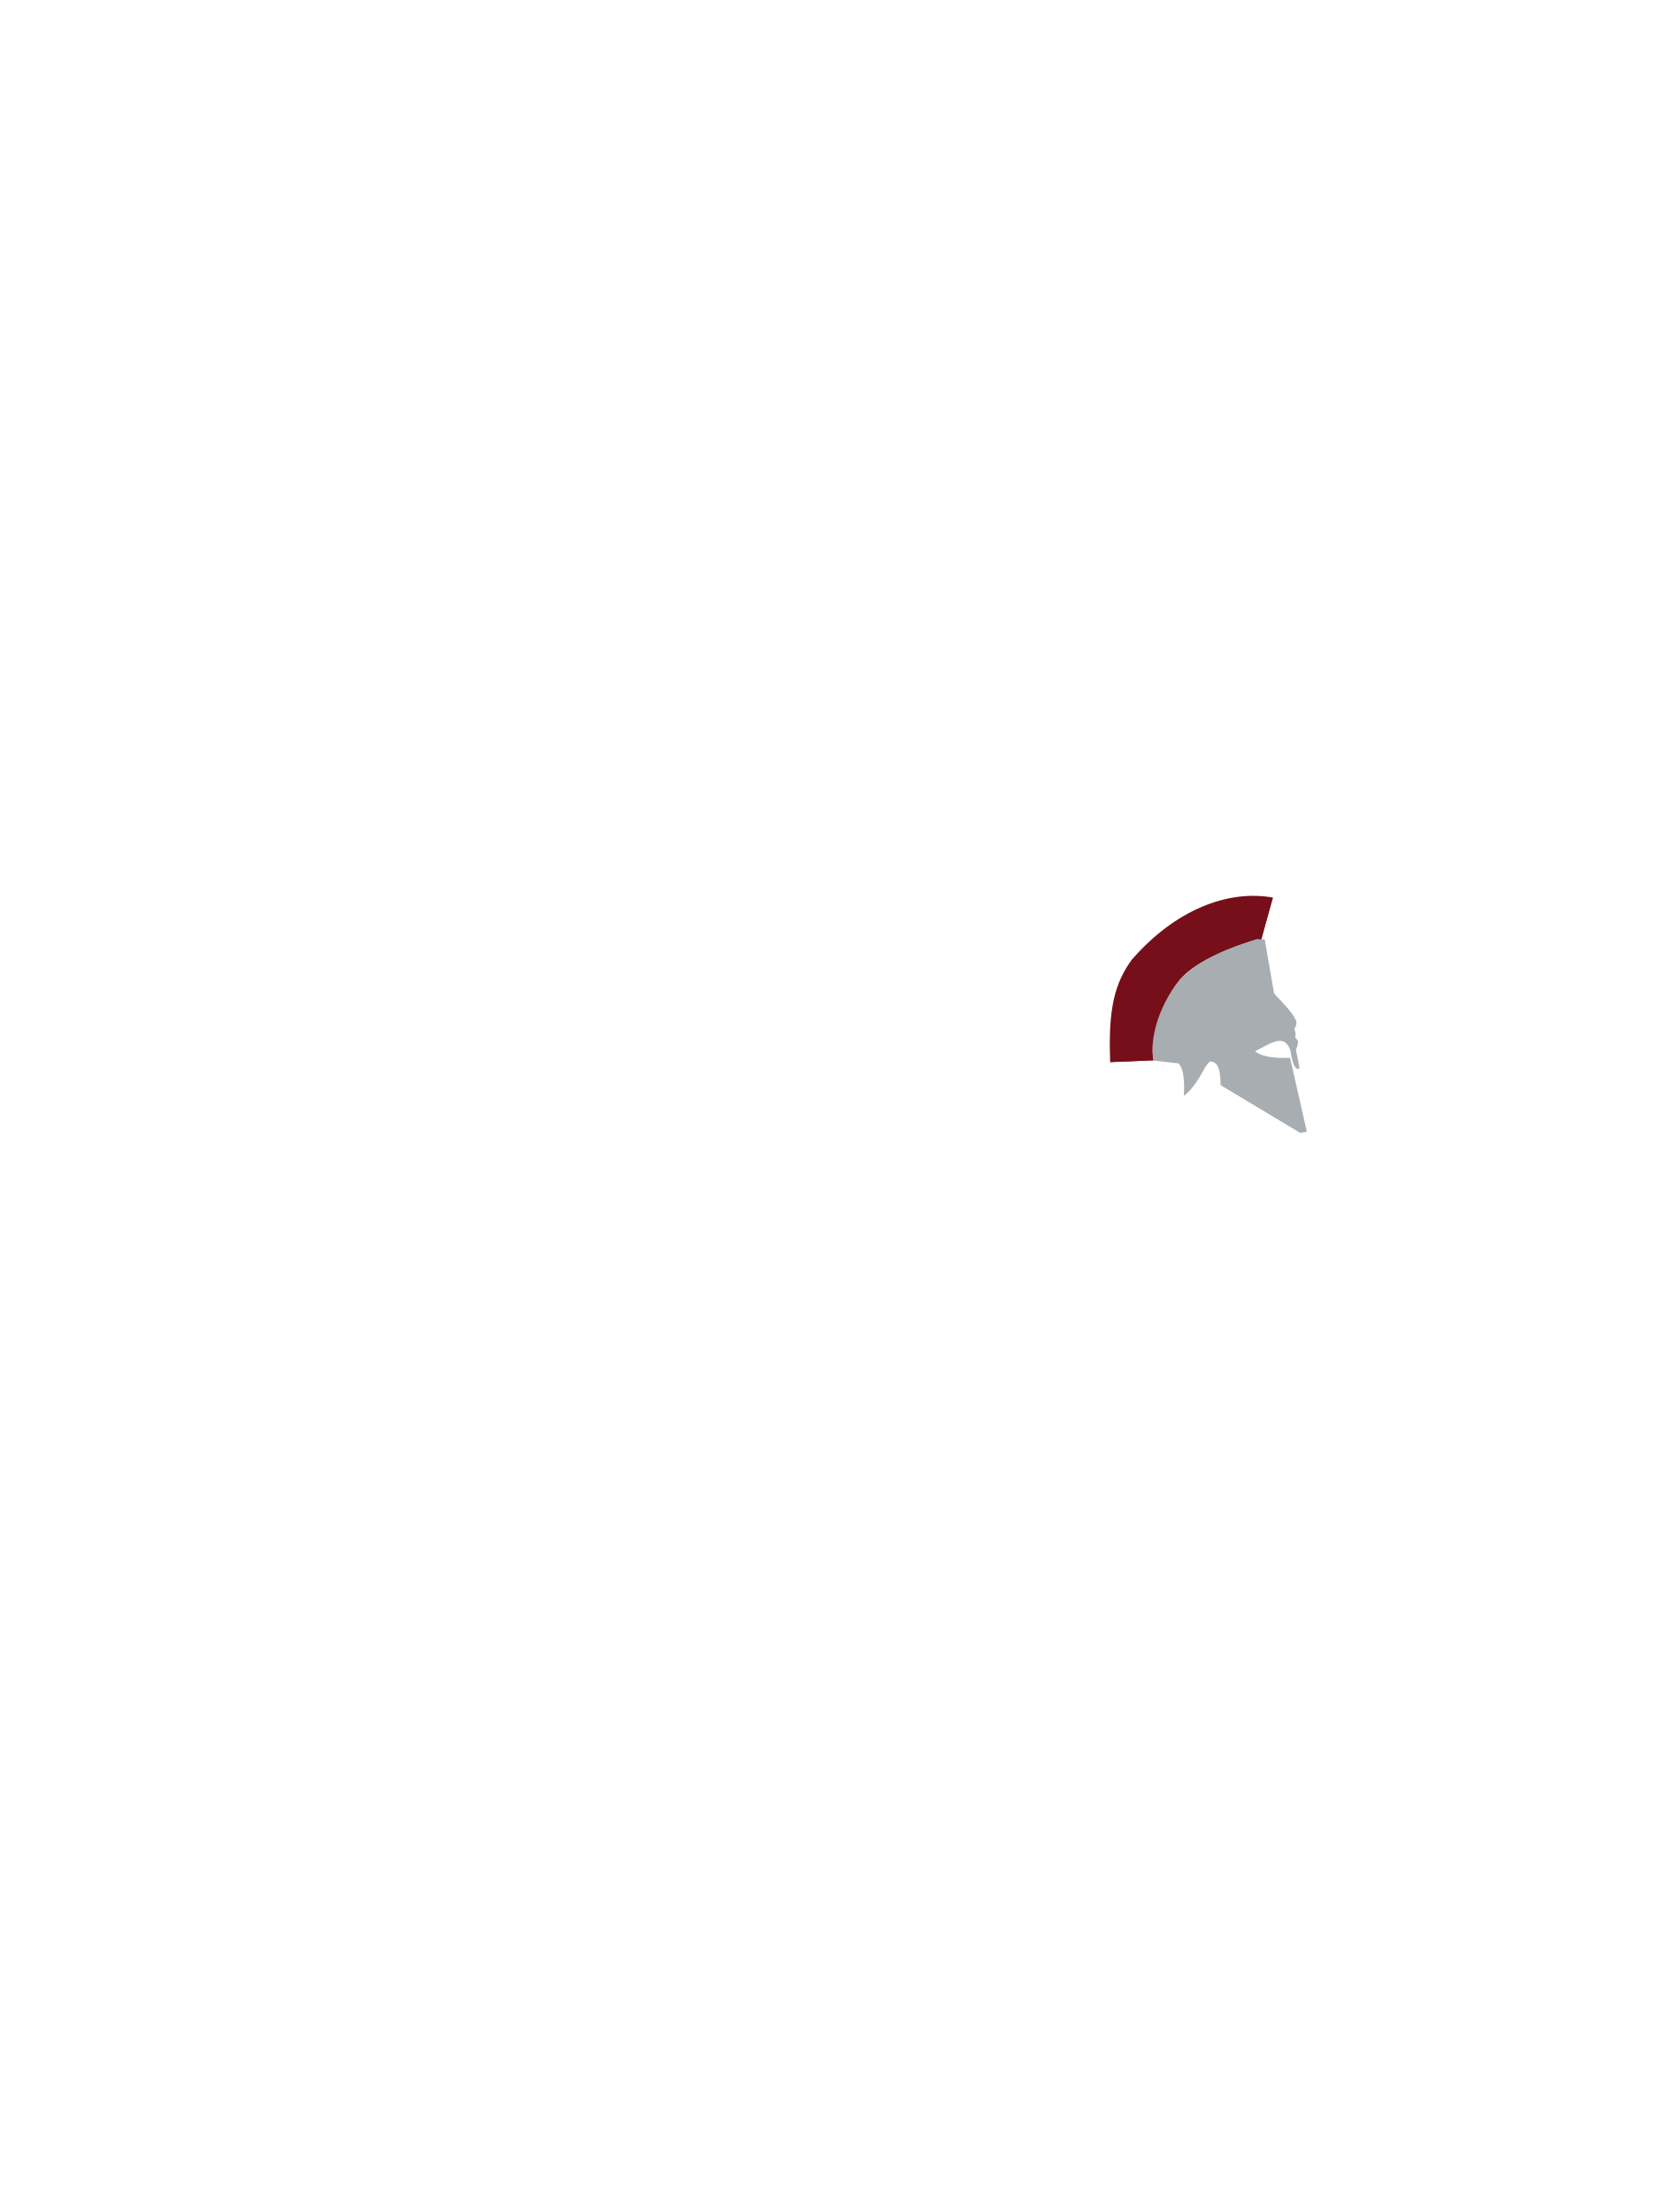
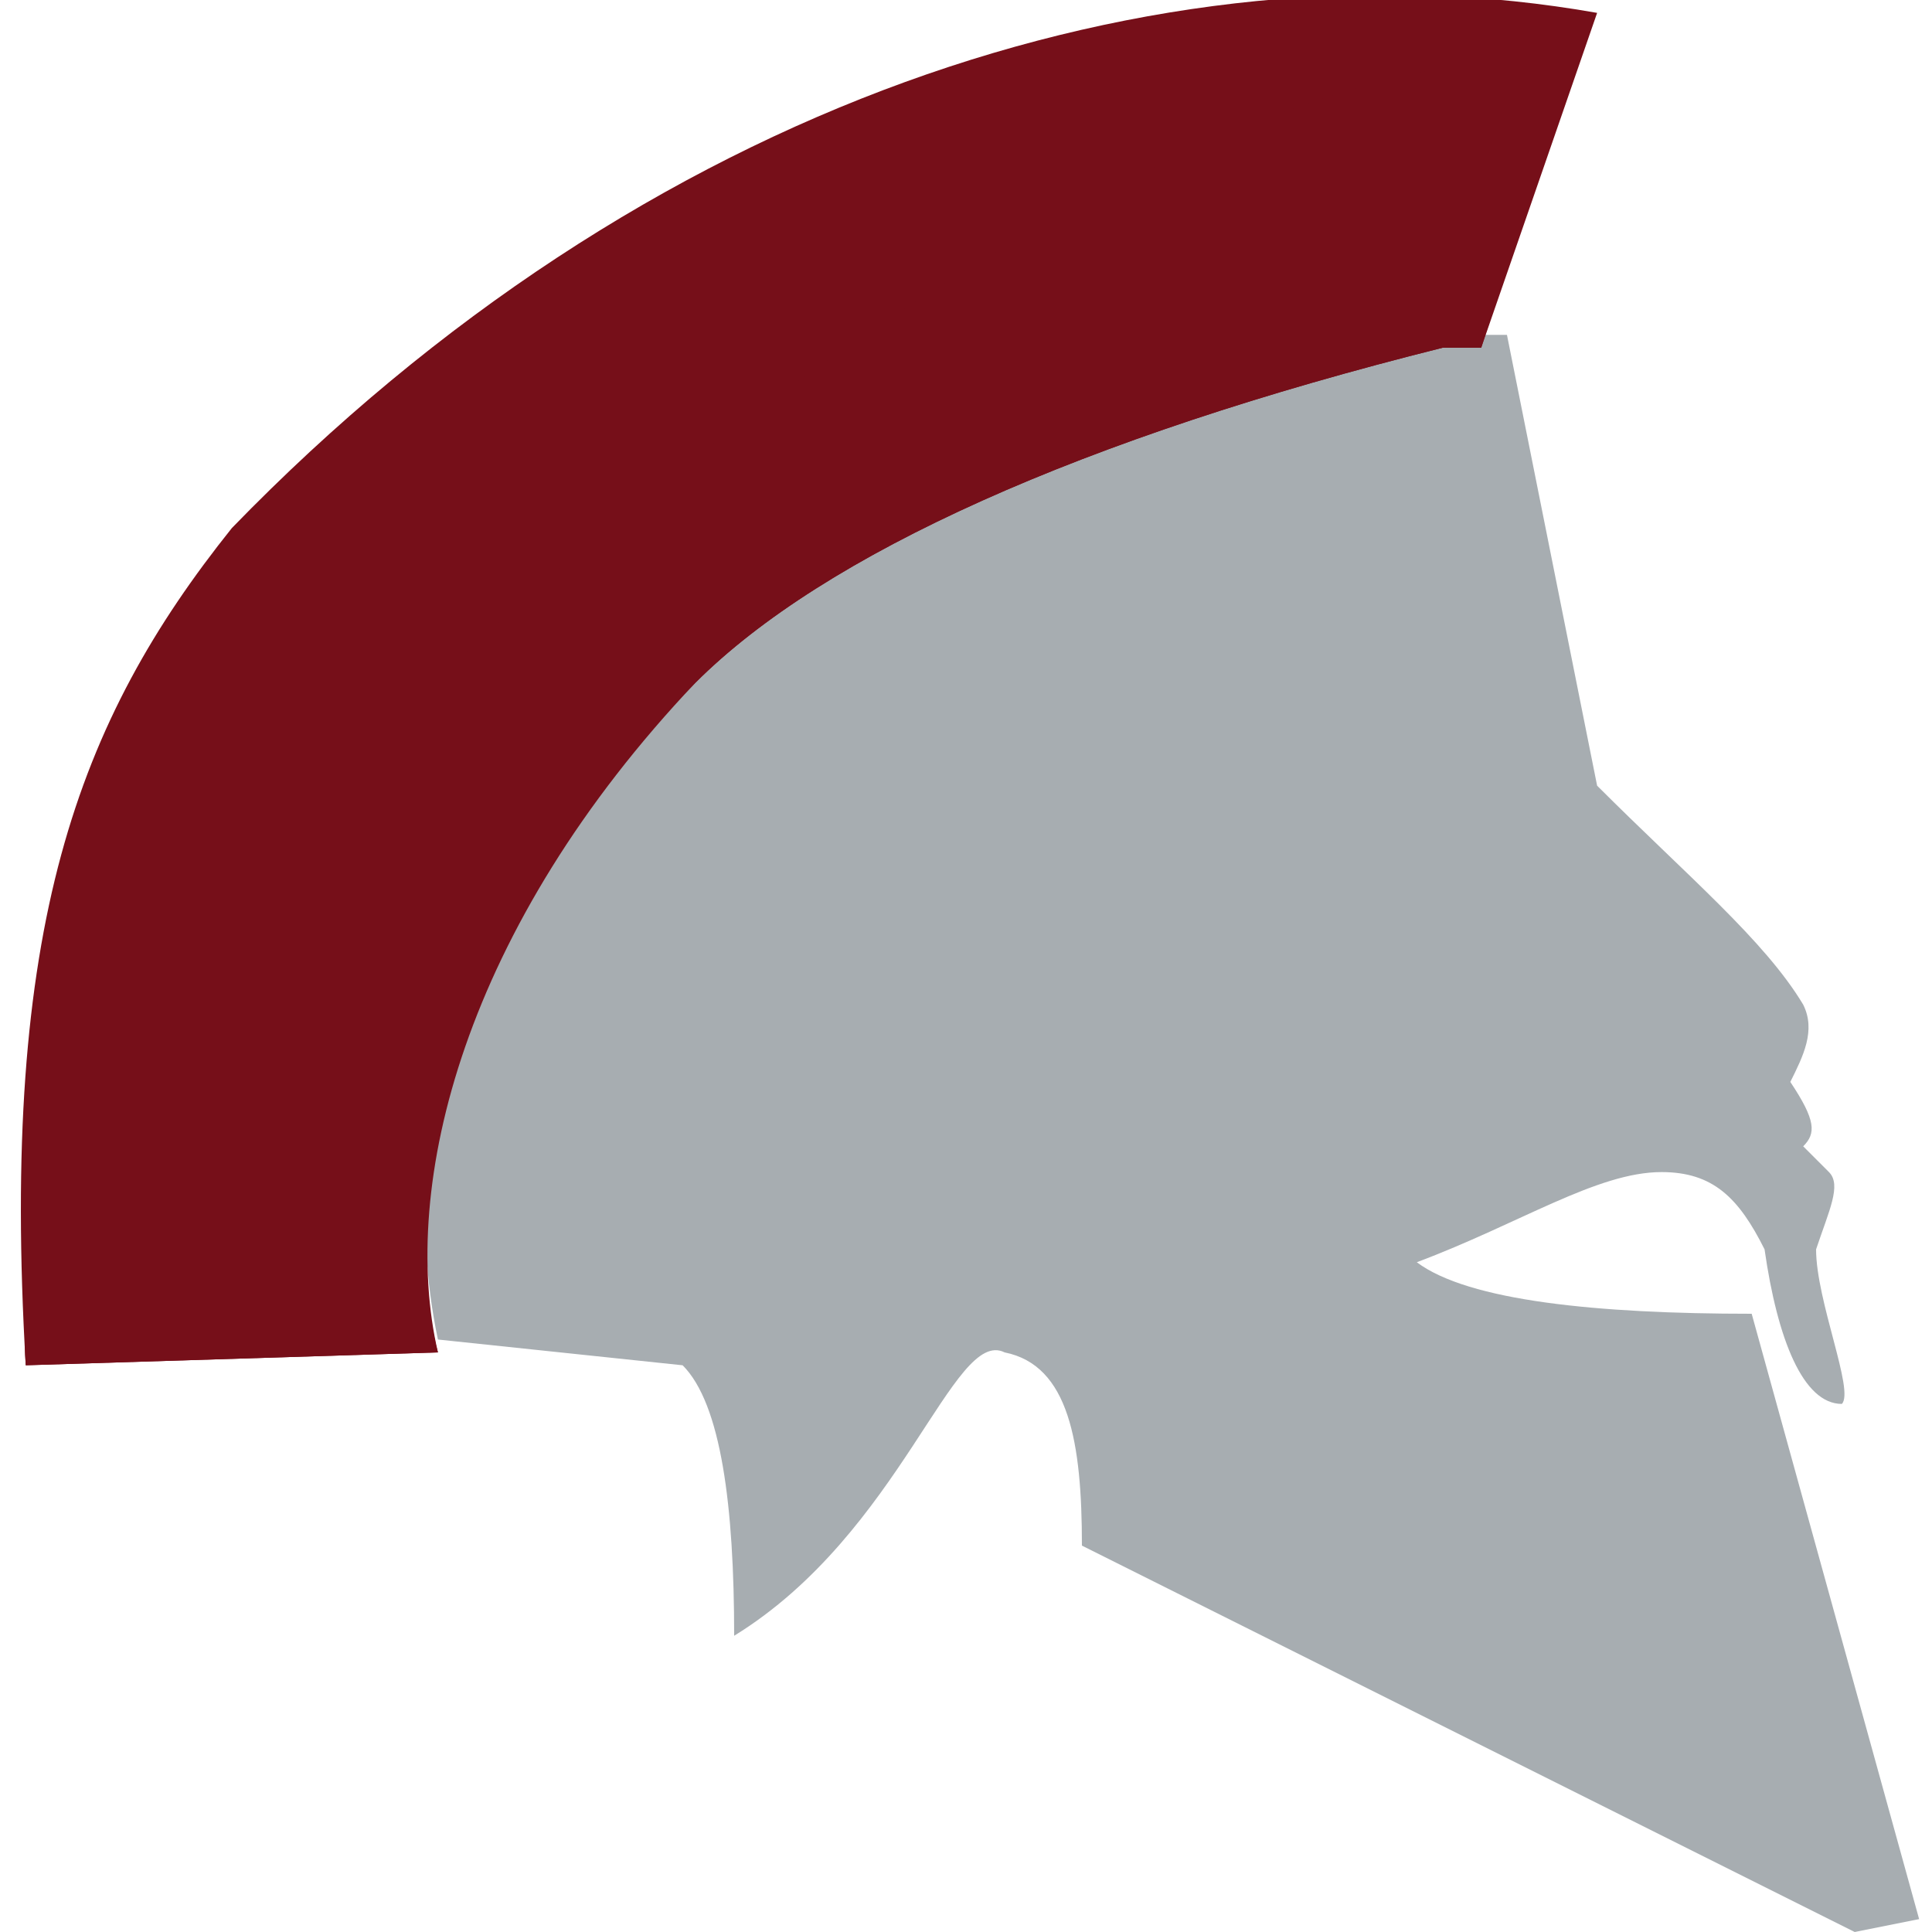
- <svg xmlns="http://www.w3.org/2000/svg" version="1.1" id="Helmet" x="0px" y="0px" viewBox="0 0 1296 1728" style="enable-background:new 0 0 1296 1728;" xml:space="preserve">
+ <svg xmlns="http://www.w3.org/2000/svg" version="1.1" id="Layer_1" x="0px" y="0px" viewBox="0 0 15 15" style="enable-background:new 0 0 15 15;" xml:space="preserve">
  <style type="text/css">
	.st0{fill:#A7ADB1;}
	.st1{fill:#760F19;}
</style>
-   <path id="Shell" class="st0" d="M924.8,856.1c13.1-9.9,17.4-29,22-26.7c5.3,0.9,6.7,8.3,6.7,18.3l62.2,37.3l5.2-0.9l-13.1-57.7  c-12.6,0.4-22.4-0.9-27.3-5.2c8.2-4.1,14.6-8.4,19.6-8.1c3.7,0.1,6.3,2.6,8,7.7c1.4,9.1,3.4,15.1,6.7,14.2c0.8-1.6-1.7-9.9-2.4-14.9  c1.4-3.6,2.3-6.7,1.1-7.5l-1.8-2.5c0.6-1.3,0.8-3-0.6-6.1c1.4-2.6,2.4-5.2,1-7.5c-3-6.1-9.5-12.6-16.8-20.4l-7.3-42.3h-6  c-23.8,5.8-44.1,15.4-59.4,30.5c-15.6,19.8-25.1,40.8-21.5,64.2l19.4,2.2C924.6,834.4,925.5,843.9,924.8,856.1z" />
+   <path id="Shell" class="st0" d="M5.7,12.7c1.3-0.8,1.7-2.4,2.1-2.2c0.5,0.1,0.6,0.7,0.6,1.5l6,3l0.5-0.1l-1.3-4.7  c-1.2,0-2.2-0.1-2.6-0.4c0.8-0.3,1.4-0.7,1.9-0.7c0.4,0,0.6,0.2,0.8,0.6c0.1,0.7,0.3,1.2,0.6,1.2c0.1-0.1-0.2-0.8-0.2-1.2  c0.1-0.3,0.2-0.5,0.1-0.6L14,8.9c0.1-0.1,0.1-0.2-0.1-0.5c0.1-0.2,0.2-0.4,0.1-0.6c-0.3-0.5-0.9-1-1.6-1.7l-0.7-3.5h-0.6  C8.9,3.2,6.9,4,5.4,5.2C3.9,6.8,3,8.5,3.4,10.4l1.9,0.2C5.6,10.9,5.7,11.7,5.7,12.7z" />
  <g id="Fringe">
-     <path class="st1" d="M981.8,733.6c-28.2,8.3-49.3,19.2-60.1,31.4c-19.5,23-24.2,50.5-20.8,63.3l-33.6,1.4   c-1.8-42,3.7-61.8,16.7-79.8c33.9-39.1,75.1-55.1,110.5-48.7l-9.2,32.4C984.2,734.1,983.1,733.3,981.8,733.6z" />
-     <path class="st1" d="M981.9,733.6c-28.2,8.3-49.3,19.2-60.1,31.4c-18.2,23.2-23.5,47.8-20.8,63.3l-33.6,1.4   c-1.8-42.1,89.4-129.3,125.3-123.3l-7.3,27.3C984.2,734.1,983.1,733.3,981.9,733.6z" />
+     <path class="st1" d="M11.2,2.7C8.4,3.4,6.4,4.3,5.4,5.3c-1.9,1.9-2.3,4.1-2,5.2l-3.2,0.1c-0.2-3.4,0.4-5,1.6-6.5   C5,0.8,9-0.5,12.4,0.1l-0.9,2.6C11.4,2.7,11.3,2.7,11.2,2.7z" />
+     <path class="st1" d="M11.2,2.7C8.4,3.4,6.4,4.3,5.4,5.3c-1.8,1.9-2.3,3.9-2,5.2l-3.2,0.1C-0.1,7.1,8.7,0,12.2,0.5l-0.7,2.2   C11.4,2.7,11.3,2.7,11.2,2.7z" />
  </g>
</svg>
